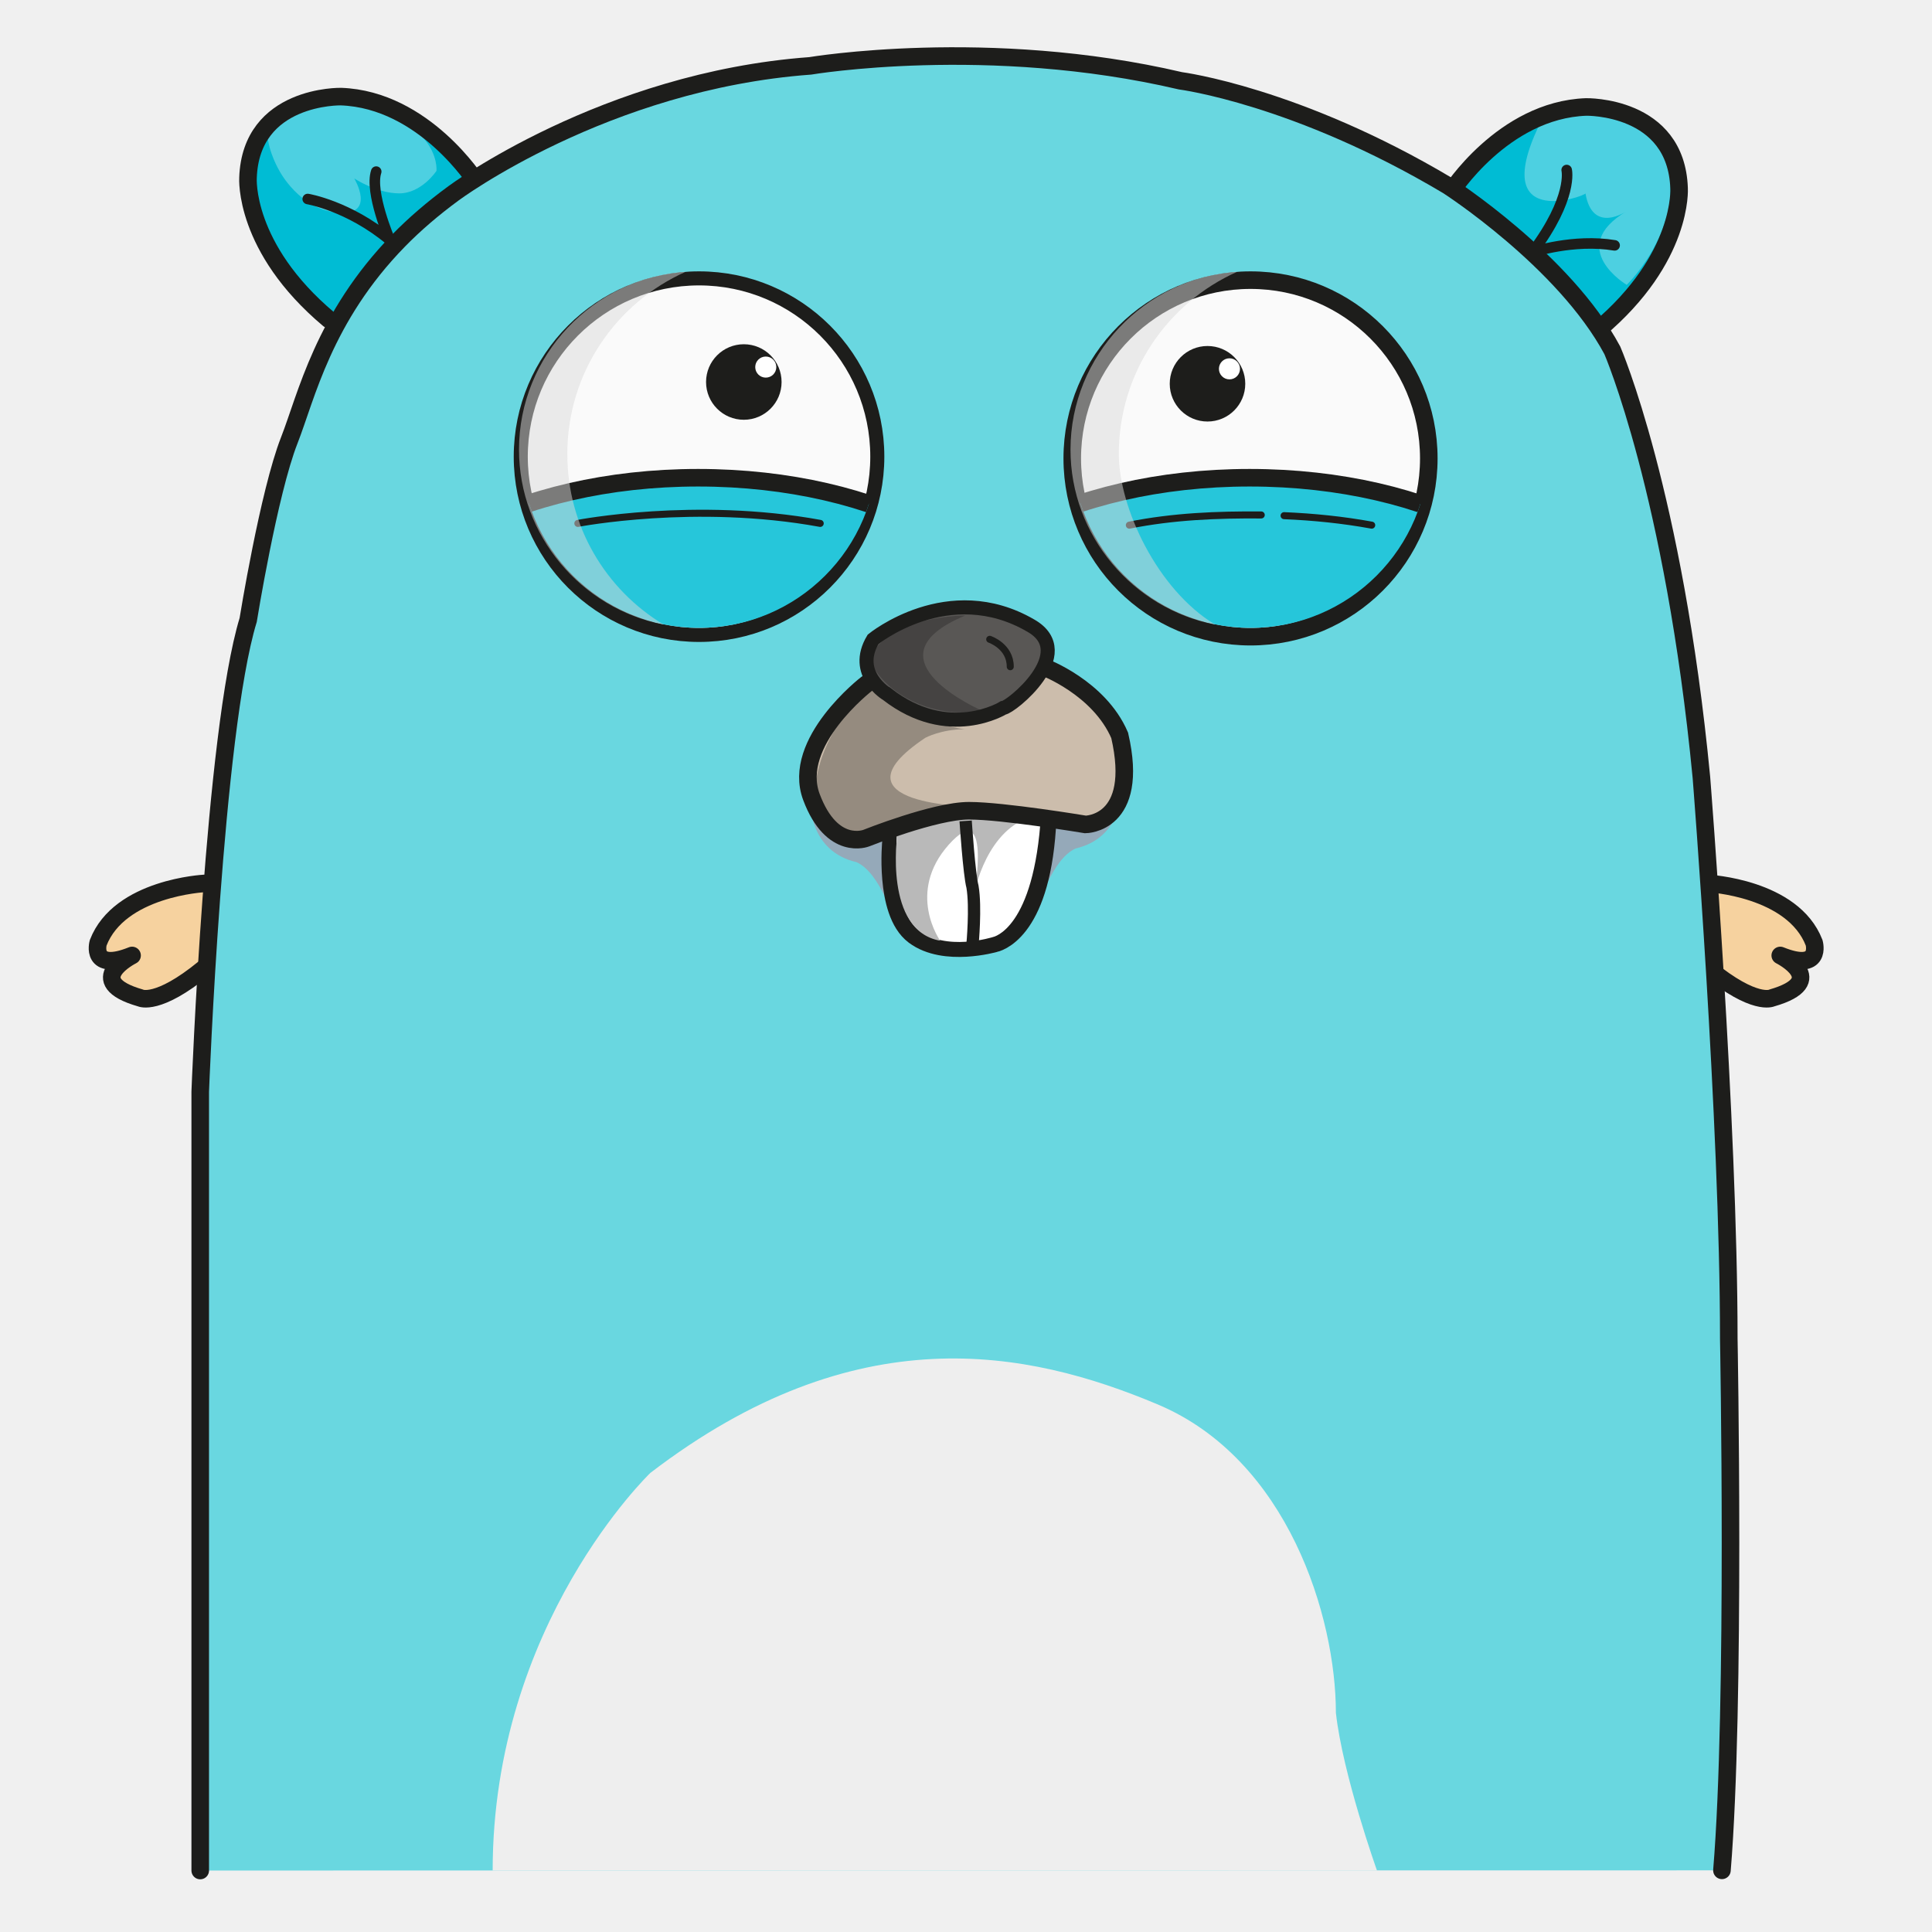
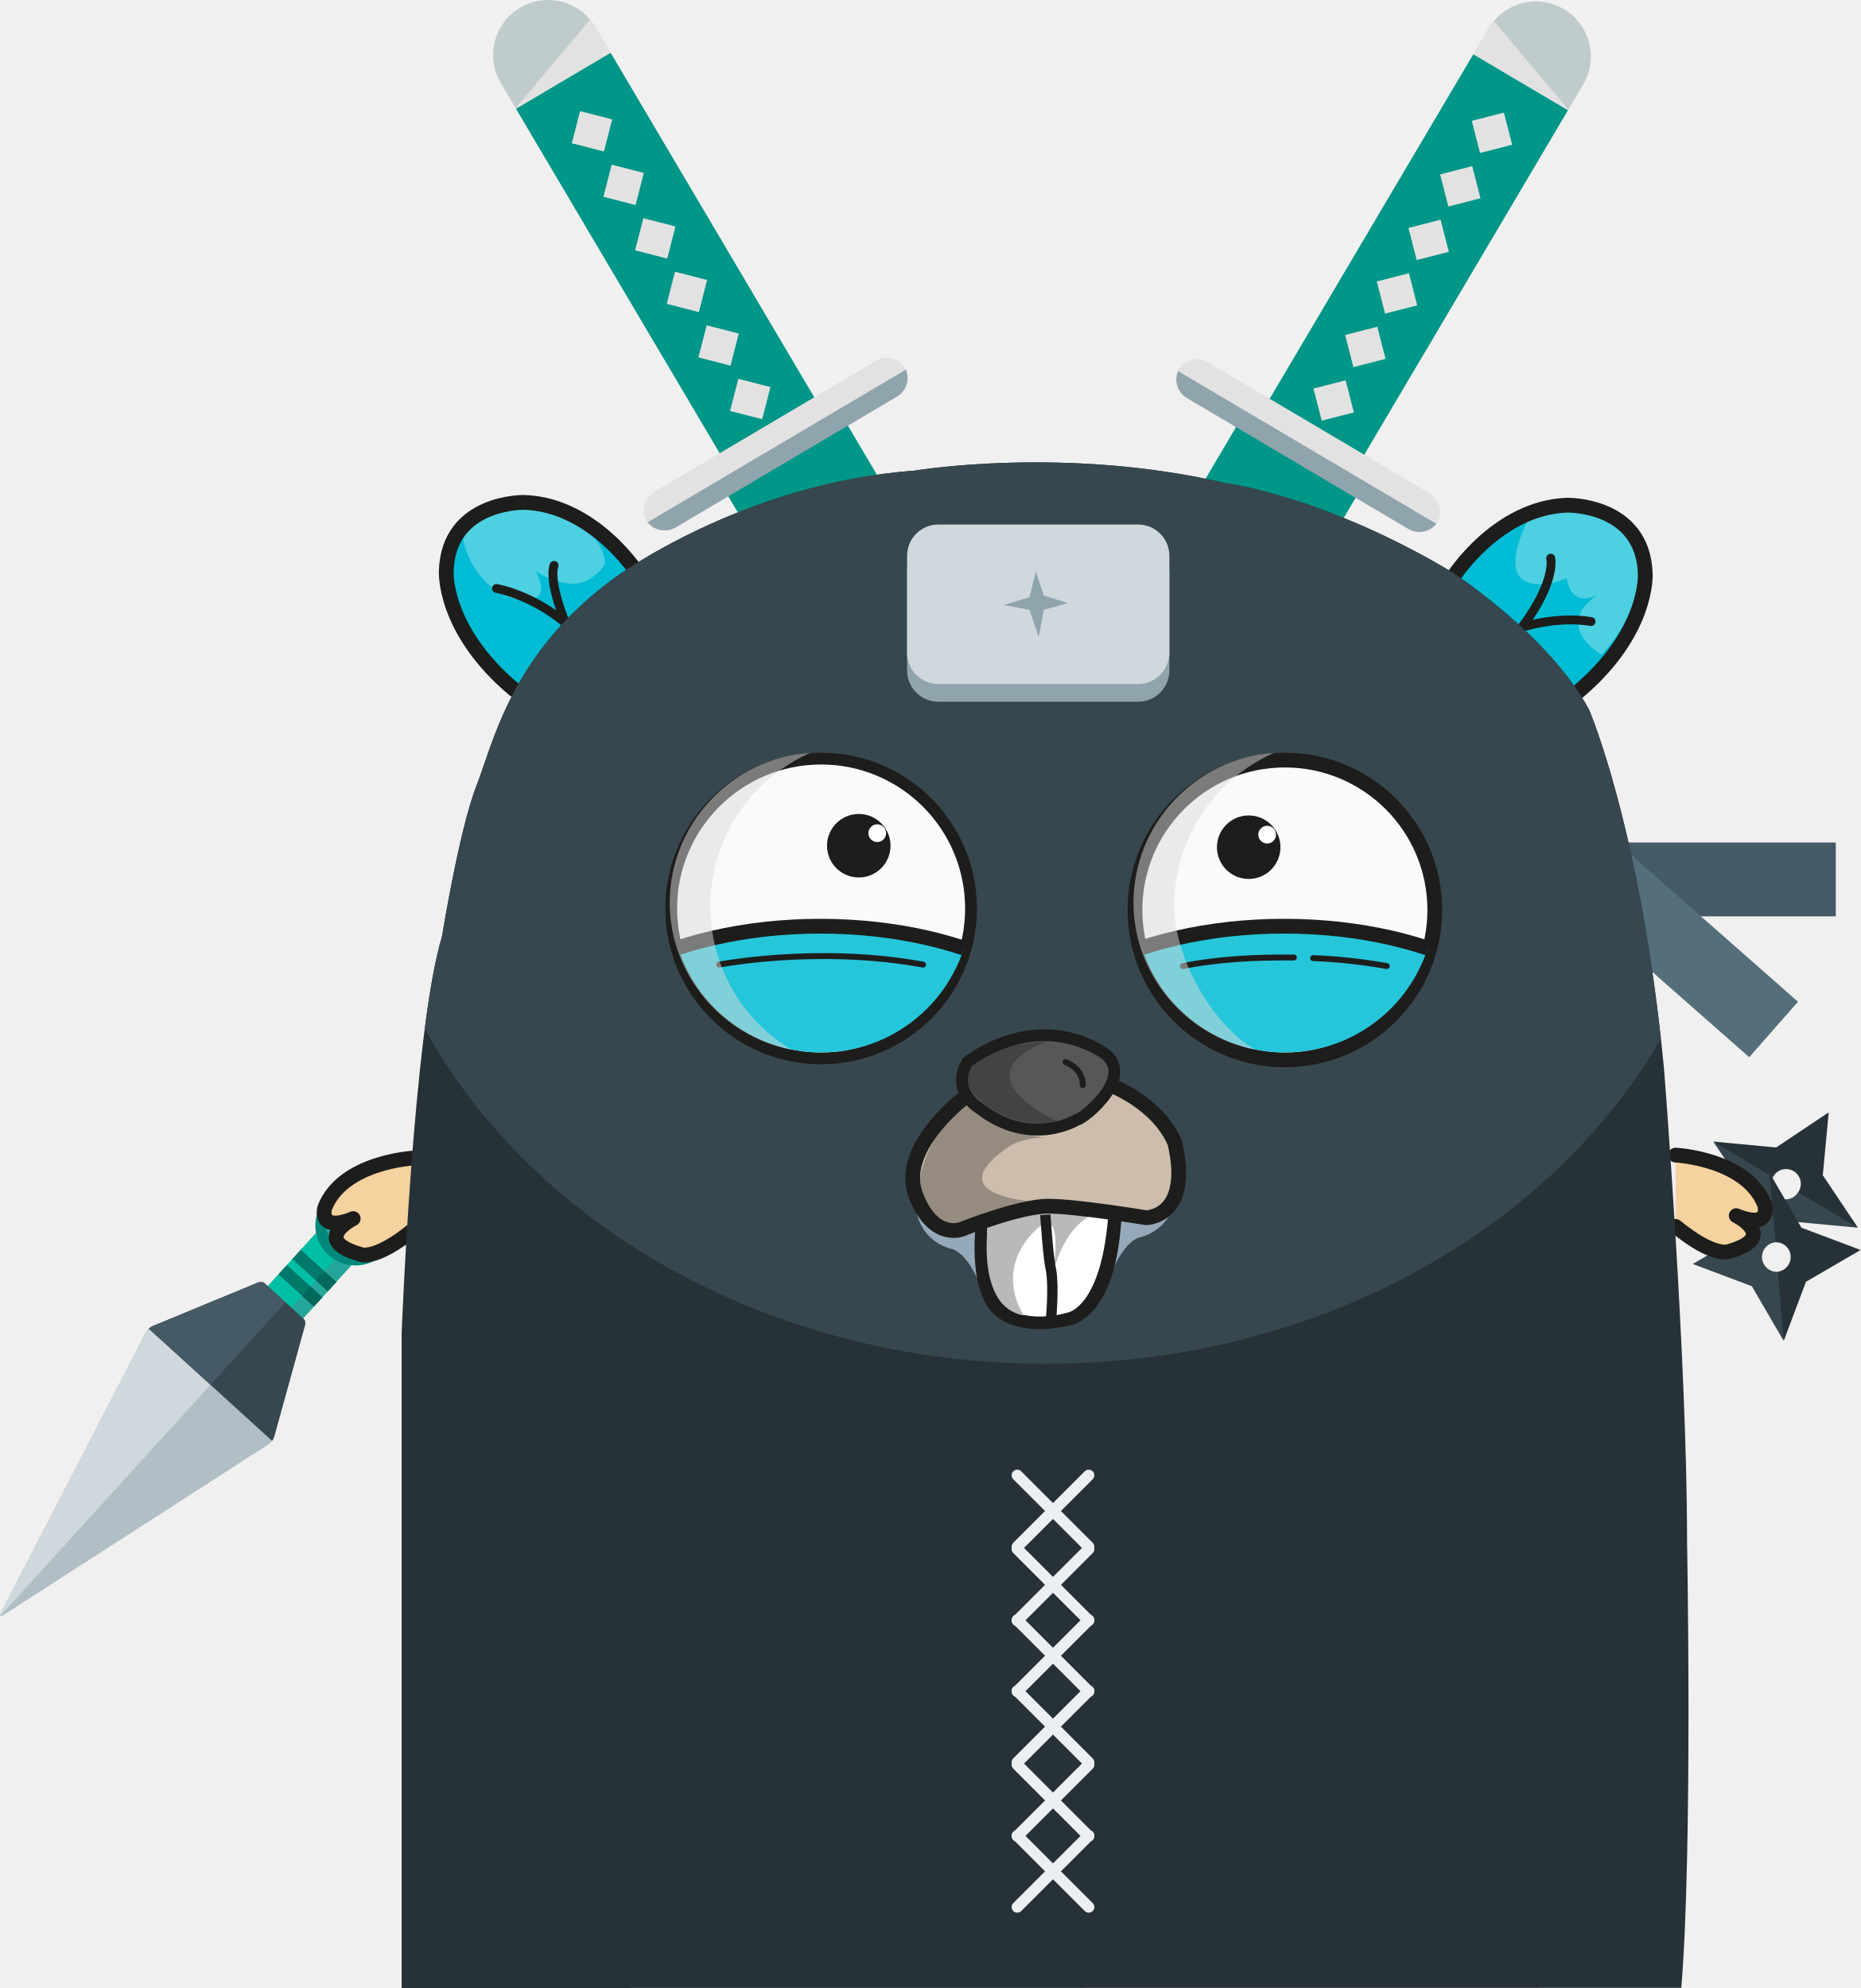
- <svg xmlns="http://www.w3.org/2000/svg" xmlns:xlink="http://www.w3.org/1999/xlink" version="1.1" id="gopher" x="0px" y="0px" viewBox="0 0 1100 1100" style="enable-background:new 0 0 1100 1100;" xml:space="preserve">
-   <style type="text/css">
- 	.st0{fill:#00BCD4;}
- 	.st1{fill:#4DD0E1;}
- 	.st2{fill:none;stroke:#1D1D1B;stroke-width:6;stroke-linecap:round;stroke-linejoin:round;stroke-miterlimit:10;}
- 	.st3{fill:none;stroke:#1D1D1B;stroke-width:10;stroke-linecap:round;stroke-miterlimit:10;}
- 	.st4{fill:#F6D29F;stroke:#1D1D1B;stroke-width:10;stroke-linecap:round;stroke-linejoin:round;stroke-miterlimit:10;}
- 	.st5{fill:#69D7E0;stroke:#1D1D1B;stroke-width:10;stroke-linecap:round;stroke-miterlimit:10;}
- 	.st6{fill:#EEEEEE;}
- 	.st7{fill:#95A9B9;}
- 	.st8{fill:none;stroke:#1D1D1B;stroke-width:17;stroke-linecap:round;stroke-miterlimit:10;}
- 	.st9{fill:#FFFFFF;}
- 	.st10{fill:#B9B9B9;}
- 	.st11{fill:none;stroke:#1D1D1B;stroke-width:7;stroke-miterlimit:10;}
- 	.st12{fill:#CCBDAC;}
- 	.st13{fill:#958B7F;}
- 	.st14{fill:#595755;}
- 	.st15{fill:#454342;}
- 	.st16{fill:none;stroke:#1D1D1B;stroke-width:8;stroke-miterlimit:10;}
- 	.st17{fill:#595755;stroke:#1D1D1B;stroke-width:4;stroke-linecap:round;stroke-miterlimit:10;}
- 	.st18{fill:#FAFAFA;stroke:#1D1D1B;stroke-width:8;stroke-miterlimit:10;}
- 	.st19{clip-path:url(#SVGID_2_);fill:#26C6DA;stroke:#1D1D1B;stroke-width:10;stroke-miterlimit:10;}
- 	.st20{fill:none;stroke:#1D1D1B;stroke-width:4;stroke-linecap:round;stroke-linejoin:round;stroke-miterlimit:10;}
- 	.st21{opacity:0.5;fill:#D9D9D9;}
- 	.st22{fill:#1D1D1B;}
- 	.st23{fill:#FAFAFA;stroke:#1D1D1B;stroke-width:10;stroke-miterlimit:10;}
- 	.st24{clip-path:url(#SVGID_4_);fill:#26C6DA;stroke:#1D1D1B;stroke-width:10;stroke-miterlimit:10;}
- </style>
-   <g id="ear1_2_">
-     <path class="st0" d="M825.8,109.8c0,0,29.8-47.2,77.3-48.9c0,0,51.3-1.1,52.9,46.3c0,0,2.6,39.7-46,80.5" />
-     <path class="st1" d="M879.2,65.5c0,0,46.9-25.2,66.5,16.8c19.5,42-19.5,79.9-19.5,79.9s-35.2-21,0-42c0,0-19.5,13.5-23.5-10.1   C902.7,111.7,844.1,132.8,879.2,65.5z" />
-     <path class="st2" d="M892,96.8c0,0,3.9,15.6-19.5,46.8c0,0,23.4-7.8,46.8-3.9" />
-     <path class="st3" d="M825.8,109.8c0,0,29.8-47.2,77.3-48.9c0,0,51.3-1.1,52.9,46.3c0,0,2.6,39.7-46,80.5" />
+ <svg xmlns="http://www.w3.org/2000/svg" id="gophertuts-ninja" viewBox="0 0 1259.75 1346.18">
+   <defs>
+     <style>.cls-1{fill:#c0cccc;}.cls-2{fill:#263238;}.cls-11,.cls-12,.cls-26,.cls-29,.cls-3,.cls-34,.cls-39{fill:none;}.cls-4{clip-path:url(#clip-path);}.cls-5{fill:#e2e2e2;}.cls-6{fill:#009688;}.cls-7{fill:#90a4ae;}.cls-8{clip-path:url(#clip-path-2);}.cls-9{fill:#00bcd4;}.cls-10{fill:#4dd0e1;}.cls-11,.cls-12,.cls-22,.cls-26,.cls-29,.cls-34,.cls-35,.cls-36,.cls-38,.cls-39,.cls-42{stroke:#1d1d1b;}.cls-11,.cls-12,.cls-22,.cls-26,.cls-35,.cls-39{stroke-linecap:round;}.cls-11,.cls-22,.cls-39{stroke-linejoin:round;}.cls-11{stroke-width:6px;}.cls-12,.cls-26,.cls-29,.cls-34,.cls-35,.cls-36,.cls-38,.cls-42{stroke-miterlimit:10;}.cls-12,.cls-22,.cls-38,.cls-42{stroke-width:10px;}.cls-13{fill:#b0bec5;}.cls-14{fill:#cfd8dc;}.cls-15{fill:#26a69a;}.cls-16{fill:#00bfa5;}.cls-17{fill:#37474f;}.cls-18{fill:#00796b;}.cls-19{fill:#455a64;}.cls-20{fill:#00897b;}.cls-21{fill:#00695c;}.cls-22{fill:#f6d29f;}.cls-23{fill:#546e7a;}.cls-24{clip-path:url(#clip-path-3);}.cls-25{fill:#95a9b9;}.cls-26{stroke-width:17px;}.cls-27{fill:#fff;}.cls-28{fill:#b9b9b9;}.cls-29{stroke-width:7px;}.cls-30{fill:#ccbdac;}.cls-31{fill:#958b7f;}.cls-32,.cls-35{fill:#595755;}.cls-33{fill:#454342;}.cls-34,.cls-36{stroke-width:8px;}.cls-35,.cls-39{stroke-width:4px;}.cls-36,.cls-42{fill:#fafafa;}.cls-37{clip-path:url(#clip-path-4);}.cls-38{fill:#26c6da;}.cls-40{fill:#d9d9d9;opacity:0.5;isolation:isolate;}.cls-41{fill:#1d1d1b;}.cls-43{clip-path:url(#clip-path-5);}.cls-44{fill:#eceff1;}</style>
+     <clipPath id="clip-path" transform="translate(-571.05 -99.82)">
+       <rect class="cls-1" x="957.78" y="85.37" width="74.4" height="282.16" rx="37.2" transform="translate(23.23 537.85) rotate(-30.59)" />
+     </clipPath>
+     <clipPath id="clip-path-2" transform="translate(-571.05 -99.82)">
+       <rect class="cls-1" x="1520.9" y="86.37" width="74.4" height="282.16" rx="37.2" transform="translate(2783.62 1216.14) rotate(-149.41)" />
+     </clipPath>
+     <clipPath id="clip-path-3" transform="translate(-571.05 -99.82)">
+       <path id="shape" class="cls-2" d="M843,1446V1002.6S850.8,798,870.3,734c0,0,11.7-72.5,23.4-102.3,9.7-24.7,19.4-69.9,62.3-113.8A252.59,252.59,0,0,1,987.3,491s85.9-63.9,203-72.5c0,0,101.5-17.1,210.8,8.5,0,0,66.3,8.5,152.2,59.7,0,0,66.3,42.6,93.7,93.8,0,0,35.1,81,50.7,243,0,0,15.6,196.1,15.6,319.7,0,0,3.9,208.9-3.9,302.7" />
+     </clipPath>
+     <clipPath id="clip-path-4" transform="translate(-571.05 -99.82)">
+       <circle class="cls-3" cx="1127" cy="711" r="101.5" />
+     </clipPath>
+     <clipPath id="clip-path-5" transform="translate(-571.05 -99.82)">
+       <circle class="cls-3" cx="1441" cy="711" r="101.5" />
+     </clipPath>
+   </defs>
+   <g id="sword">
+     <rect class="cls-1" x="957.78" y="85.37" width="74.4" height="282.16" rx="37.2" transform="translate(-547.82 438.03) rotate(-30.59)" />
+     <g class="cls-4">
+       <polygon class="cls-5" points="417.78 34.86 345.28 77.72 402.78 9.49 417.78 34.86" />
+     </g>
+     <rect class="cls-6" x="987.07" y="134.91" width="74.4" height="282.16" transform="translate(-568.96 459.83) rotate(-30.59)" />
+     <rect class="cls-6" x="1078.33" y="399.26" width="94.05" height="95.46" transform="translate(-641.91 535.07) rotate(-30.59)" />
+     <rect class="cls-5" x="960.64" y="177.51" width="22.46" height="22.46" transform="translate(-23.84 983.25) rotate(-75.59)" />
+     <rect class="cls-5" x="982.07" y="213.76" width="22.46" height="22.46" transform="translate(-42.86 1031.24) rotate(-75.59)" />
+     <rect class="cls-5" x="1003.5" y="250.01" width="22.46" height="22.46" transform="translate(-61.87 1079.22) rotate(-75.59)" />
+     <rect class="cls-5" x="1024.94" y="286.27" width="22.46" height="22.46" transform="translate(-80.89 1127.21) rotate(-75.59)" />
+     <rect class="cls-5" x="1046.37" y="322.52" width="22.46" height="22.46" transform="translate(-99.9 1175.2) rotate(-75.59)" />
+     <rect class="cls-5" x="1067.8" y="358.77" width="22.46" height="22.46" transform="translate(-118.92 1223.19) rotate(-75.59)" />
+     <path class="cls-7" d="M1028.5,457l149.85-88.59a14.72,14.72,0,0,0,5.51-19.56L1008.7,452.34A14.73,14.73,0,0,0,1028.5,457Z" transform="translate(-571.05 -99.82)" />
+     <path class="cls-5" d="M1164.06,344.2l-149.84,88.58A14.74,14.74,0,0,0,1009,453c.12.2.26.39.39.58L1184.58,350c-.11-.21-.21-.42-.33-.63A14.74,14.74,0,0,0,1164.06,344.2Z" transform="translate(-571.05 -99.82)" />
  </g>
-   <g id="ear2_2_">
-     <path class="st0" d="M271.4,103.9c0,0-29.8-47.2-77.3-48.9c0,0-51.3-1.1-52.9,46.3c0,0-2.6,39.7,46,80.5" />
-     <path class="st1" d="M248.5,97.3c0,0,3.9-34.7-67.4-41.2c-47.6-1.4-22,41.2-22,41.2s11.4,22,33.4,23.8c22,1.8,9.2-19.5,9.2-19.5   s12.8,8.5,25.6,8.5S248.5,97.3,248.5,97.3z" />
-     <path class="st3" d="M271.4,103.9c0,0-29.8-47.2-77.3-48.9c0,0-51.3-1.1-52.9,46.3c0,0-2.6,39.7,46,80.5" />
-     <path class="st2" d="M175.2,113.3c0,0,23.4,3.9,46.8,23.4c0,0-11.7-27.3-7.8-39" />
+   <g id="sword-2" data-name="sword">
+     <rect class="cls-1" x="1520.9" y="86.37" width="74.4" height="282.16" rx="37.2" transform="translate(2212.56 1116.32) rotate(-149.41)" />
+     <g class="cls-8">
+       <polygon class="cls-5" points="993.19 35.86 1065.69 78.72 1008.19 10.49 993.19 35.86" />
+     </g>
+     <rect class="cls-6" x="1491.61" y="135.91" width="74.4" height="282.16" transform="translate(2132.85 1193.61) rotate(-149.41)" />
+     <rect class="cls-6" x="1380.7" y="400.26" width="94.05" height="95.46" transform="translate(1857.73 1460.36) rotate(-149.41)" />
+     <rect class="cls-5" x="1569.98" y="178.51" width="22.46" height="22.46" transform="translate(1219.89 1668.6) rotate(-104.41)" />
+     <rect class="cls-5" x="1548.54" y="214.76" width="22.46" height="22.46" transform="translate(1158.01 1693.12) rotate(-104.41)" />
+     <rect class="cls-5" x="1527.11" y="251.01" width="22.46" height="22.46" transform="translate(1096.13 1717.64) rotate(-104.41)" />
+     <rect class="cls-5" x="1505.68" y="287.27" width="22.46" height="22.46" transform="translate(1034.26 1742.15) rotate(-104.41)" />
+     <rect class="cls-5" x="1484.25" y="323.52" width="22.46" height="22.46" transform="translate(972.38 1766.67) rotate(-104.41)" />
+     <rect class="cls-5" x="1462.82" y="359.77" width="22.46" height="22.46" transform="translate(910.5 1791.19) rotate(-104.41)" />
+     <path class="cls-7" d="M1524.57,458l-149.84-88.59a14.72,14.72,0,0,1-5.51-19.56l175.16,103.54A14.74,14.74,0,0,1,1524.57,458Z" transform="translate(-571.05 -99.82)" />
+     <path class="cls-5" d="M1389,345.2l149.84,88.58a14.74,14.74,0,0,1,5.19,20.19c-.12.2-.26.39-.39.58L1368.5,351c.11-.21.21-.42.33-.63A14.74,14.74,0,0,1,1389,345.2Z" transform="translate(-571.05 -99.82)" />
  </g>
-   <path class="st4" d="M972.5,503c0,0,48.3,2.4,60.4,33.8c0,0,4.8,16.9-19.3,7.2c0,0,29,14.5-4.8,24.2c0,0-9.7,4.8-36.2-16.9" />
-   <path class="st4" d="M116.3,503c0,0-48.3,2.4-60.4,33.8c0,0-4.8,16.9,19.3,7.2c0,0-29,14.5,4.8,24.2c0,0,9.7,4.8,36.2-16.9" />
-   <path id="shape_2_" class="st5" d="M114,1065V621.6c0,0,7.8-204.6,27.3-268.6c0,0,11.7-72.5,23.4-102.3  c9.7-24.7,19.4-69.9,62.3-113.8c8.9-9.1,19.3-18.1,31.3-26.9c0,0,85.9-63.9,203-72.5c0,0,101.5-17.1,210.8,8.5  c0,0,66.3,8.5,152.2,59.7c0,0,66.3,42.6,93.7,93.8c0,0,35.1,81,50.7,243c0,0,15.6,196.1,15.6,319.7c0,0,3.9,208.9-3.9,302.7" />
-   <path id="belly_2_" class="st6" d="M280.5,1065H784c0,0-19.5-54.6-23.4-89.8c0-54.6-27.3-144.4-101.5-175.6  c-74.2-31.2-171.7-50.7-288.8,39C370.3,838.6,280.5,924.5,280.5,1065z" />
-   <g id="wings_2_">
-     <path class="st7" d="M593.9,466.9c0,0,27.5,10.3,44.8-17.8c0,0,0.8,27.7-26.3,34c-13.4,5.9-21.7,33.8-21.7,33.8   S594.8,500.1,593.9,466.9z" />
-     <path class="st7" d="M506.2,474.7c0,0-27.5,10.3-44.8-17.8c0,0-0.8,27.7,26.3,34c13.4,5.9,21.7,33.8,21.7,33.8   S505.3,507.9,506.2,474.7z" />
+   <g id="ear1">
+     <path class="cls-9" d="M1554.8,490.8s29.8-47.2,77.3-48.9c0,0,51.3-1.1,52.9,46.3,0,0,2.6,39.7-46,80.5" transform="translate(-571.05 -99.82)" />
+     <path class="cls-10" d="M1608.2,446.5s46.9-25.2,66.5,16.8-19.5,79.9-19.5,79.9-35.2-21,0-42c0,0-19.5,13.5-23.5-10.1C1631.7,492.7,1573.1,513.8,1608.2,446.5Z" transform="translate(-571.05 -99.82)" />
+     <path class="cls-11" d="M1621,477.8s3.9,15.6-19.5,46.8c0,0,23.4-7.8,46.8-3.9" transform="translate(-571.05 -99.82)" />
+     <path class="cls-12" d="M1554.8,490.8s29.8-47.2,77.3-48.9c0,0,51.3-1.1,52.9,46.3,0,0,2.6,39.7-46,80.5" transform="translate(-571.05 -99.82)" />
  </g>
-   <g id="teeth_2_">
-     <path class="st8" d="M510.8,479.2c0,0-3.9,39,11.7,50.7c15.6,11.7,42.9,3.9,42.9,3.9s23.4-3.9,27.3-62.4" />
-     <path class="st9" d="M510.8,472.3c0,0-3.9,43.7,11.7,56.8c15.6,13.1,42.9,4.4,42.9,4.4s23.4-4.4,27.3-69.9" />
-     <path class="st10" d="M510.9,475.5c0,0-7.9,54.4,24.4,60.1c0,0-19.5-27.3,4.9-54.7c24.4-27.3,14.6,27.3,14.6,27.3   s6.8-36.9,34.1-43.7C588.9,464.5,554.7,448.1,510.9,475.5z" />
-     <path class="st11" d="M549.8,467.4c0,0,2,30.4,3.9,37.5c2,11.7,0,32.8,0,32.8" />
+   <g id="ear2">
+     <path class="cls-9" d="M1003.4,488.9s-29.8-47.2-77.3-48.9c0,0-51.3-1.1-52.9,46.3,0,0-2.6,39.7,46,80.5" transform="translate(-571.05 -99.82)" />
+     <path class="cls-10" d="M980.5,482.3s3.9-34.7-67.4-41.2c-47.6-1.4-22,41.2-22,41.2s11.4,22,33.4,23.8,9.2-19.5,9.2-19.5,12.8,8.5,25.6,8.5S980.5,482.3,980.5,482.3Z" transform="translate(-571.05 -99.82)" />
+     <path class="cls-12" d="M1003.4,488.9s-29.8-47.2-77.3-48.9c0,0-51.3-1.1-52.9,46.3,0,0-2.6,39.7,46,80.5" transform="translate(-571.05 -99.82)" />
+     <path class="cls-11" d="M907.2,498.3s23.4,3.9,46.8,23.4c0,0-11.7-27.3-7.8-39" transform="translate(-571.05 -99.82)" />
  </g>
-   <g id="nose_2_">
-     <path class="st12" d="M493.4,389.4c0,0-43.1,33.2-31.4,64.4c11.7,31.2,31.2,23.4,31.2,23.4s39-15.6,58.5-15.6   c19.5,0,66.3,7.8,66.3,7.8s31.2,0,19.5-50.7c-11.7-27.3-43.4-39-43.4-39" />
-     <path class="st13" d="M499.8,385.9c0,0-35.9,29.3-35.9,68.3c9,29.3,40.4,19.5,40.4,19.5s35.9-14.6,44.9-14.6s-80.7,0-22.4-39   c0,0,9-4.9,22.4-4.9C549.2,415.2,508.8,410.3,499.8,385.9z" />
-     <path class="st3" d="M493.4,389.4c0,0-43.1,33.2-31.4,64.4c11.7,31.2,31.2,23.4,31.2,23.4s39-15.6,58.5-15.6   c19.5,0,66.3,7.8,66.3,7.8s31.2,0,19.5-50.7c-11.7-27.3-43.4-39-43.4-39" />
-     <path class="st14" d="M497.1,364c0,0,42.9-35.1,89.8-7.8c27.3,15.6-11.7,46.8-15.6,46.8c0,0-31.2,19.5-66.3-7.8   C504.9,395.2,485.4,383.5,497.1,364z" />
-     <path class="st15" d="M549.7,350.4c0,0-44.6,0-54.5,24.8c5,14.9,29.7,34.7,64.4,29.7C559.6,404.8,490.2,375.1,549.7,350.4z" />
-     <path class="st16" d="M497.1,364c0,0,42.9-35.1,89.8-7.8c27.3,15.6-11.7,46.8-15.6,46.8c0,0-31.2,19.5-66.3-7.8   C504.9,395.2,485.4,383.5,497.1,364z" />
-     <path class="st17" d="M563.5,364c0,0,11.7,3.9,11.7,15.6" />
+   <g id="kunai">
+     <path class="cls-13" d="M671.78,999.55a9.15,9.15,0,0,1,2.74-1.8l71-29.36c1.82-.76,3.5-.64,4.55.31L776.76,993c1,.92,1.31,2.5.8,4.3l-20.79,75.19a9.34,9.34,0,0,1-1.5,3,10.55,10.55,0,0,1-2.76,2.61L572.8,1193.82c-.62.4-1.17.39-1.48.1s-.38-.83,0-1.48l98.27-190A10.23,10.23,0,0,1,671.78,999.55Z" transform="translate(-571.05 -99.82)" />
+     <path class="cls-14" d="M674.52,997.75l71-29.36c1.82-.76,3.5-.64,4.55.31l14.28,13-193,212.23c-.32-.28-.38-.83,0-1.48l98.27-190A10.3,10.3,0,0,1,674.52,997.75Z" transform="translate(-571.05 -99.82)" />
+     <path class="cls-15" d="M733.76,991.18l56.67-62.31a27,27,0,0,0,8.37,14.9,26.51,26.51,0,0,0,4.29,3.19,27,27,0,0,0,11.34,3.74L757.77,1013Z" transform="translate(-571.05 -99.82)" />
+     <path class="cls-16" d="M733.76,991.18l56.67-62.31a27,27,0,0,0,8.37,14.9,26.51,26.51,0,0,0,4.29,3.19l-53.39,58.71Z" transform="translate(-571.05 -99.82)" />
+     <path class="cls-17" d="M671.78,999.55a9.15,9.15,0,0,1,2.74-1.8l71-29.36c1.82-.76,3.5-.64,4.55.31L776.76,993c1,.92,1.31,2.5.8,4.3l-20.79,75.19a9.34,9.34,0,0,1-1.5,3l-83.49-75.93Z" transform="translate(-571.05 -99.82)" />
+     <rect class="cls-18" x="779.56" y="944.01" width="8.55" height="32.45" transform="translate(-1024.99 794.27) rotate(-47.72)" />
+     <rect class="cls-18" x="770.15" y="954.36" width="8.55" height="32.45" transform="translate(-1035.72 790.7) rotate(-47.72)" />
+     <path class="cls-19" d="M671.78,999.55a8.74,8.74,0,0,1,1.38-1.08c.23-.15.49-.3.73-.43l.63-.29,71-29.36c1.82-.76,3.5-.64,4.55.31l14.28,13-50.78,55.84Z" transform="translate(-571.05 -99.82)" />
+     <path class="cls-20" d="M793.44,949.68a27.13,27.13,0,1,0-1.82-38.33A27.12,27.12,0,0,0,793.44,949.68Zm26.49-29.13a12.25,12.25,0,1,1-17.3.81A12.24,12.24,0,0,1,819.93,920.55Z" transform="translate(-571.05 -99.82)" />
+     <rect class="cls-21" x="787.53" y="962.02" width="8.55" height="10.91" transform="translate(-1027.74 802.53) rotate(-47.72)" />
+     <rect class="cls-21" x="778.12" y="972.37" width="8.55" height="10.91" transform="translate(-1038.47 798.96) rotate(-47.72)" />
+     <path class="cls-15" d="M798.46,944.15a19.66,19.66,0,1,0-1.31-27.77A19.68,19.68,0,0,0,798.46,944.15Zm21.47-23.6a12.25,12.25,0,1,1-17.3.81A12.24,12.24,0,0,1,819.93,920.55Z" transform="translate(-571.05 -99.82)" />
  </g>
-   <g id="eye1_2_">
-     <circle class="st18" cx="398" cy="260" r="101.5" />
-     <g>
-       <defs>
-         <circle id="SVGID_1_" cx="398" cy="256" r="101.5" />
-       </defs>
-       <clipPath id="SVGID_2_">
-         <use xlink:href="#SVGID_1_" style="overflow:visible;" />
-       </clipPath>
-       <ellipse class="st19" cx="397.5" cy="373.5" rx="186.5" ry="101.5" />
+   <g id="star">
+     <path class="cls-2" d="M1773.63,876.83l-42.59-4,26.21,20.82,14.18,3.26h0a10,10,0,1,1,17.14,10.22h0l8,9.93L1829,931.19l-23.79-35.56,4-42.59Z" transform="translate(-571.05 -99.82)" />
+     <path class="cls-17" d="M1782.45,911.68a10,10,0,0,1-11-14.79L1731,872.81l23.79,35.56-4,42.59,35.56-23.79,42.59,4-40.39-24.08A9.93,9.93,0,0,1,1782.45,911.68Z" transform="translate(-571.05 -99.82)" />
+   </g>
+   <g id="star-2" data-name="star">
+     <path class="cls-2" d="M1790.76,931.17l-21.53-37-1.66,33.43,5.59,13.42h0a10,10,0,0,1,1.68,19.9h0l-3.45,12.24,7.38,34.61,15.06-40,37-21.53Z" transform="translate(-571.05 -99.82)" />
+     <path class="cls-17" d="M1767.56,958.62a10,10,0,0,1,5.6-17.57l-3.93-46.85-15.06,40-37,21.53,40,15.06,21.53,37L1774.84,961A9.93,9.93,0,0,1,1767.56,958.62Z" transform="translate(-571.05 -99.82)" />
+   </g>
+   <path class="cls-22" d="M1705.5,882s48.3,2.4,60.4,33.8c0,0,4.8,16.9-19.3,7.2,0,0,29,14.5-4.8,24.2,0,0-9.7,4.8-36.2-16.9" transform="translate(-571.05 -99.82)" />
+   <path class="cls-22" d="M851.3,884s-48.3,2.4-60.4,33.8c0,0-4.8,16.9,19.3,7.2,0,0-29,14.5,4.8,24.2,0,0,9.7,4.8,36.2-16.9" transform="translate(-571.05 -99.82)" />
+   <rect class="cls-19" x="1067.95" y="570.51" width="175" height="50" />
+   <rect class="cls-23" x="1637.24" y="721.02" width="153.95" height="50" transform="translate(349.09 -1046.28) rotate(41.35)" />
+   <g id="ninja_style" data-name="ninja style">
+     <path id="shape-2" data-name="shape" class="cls-2" d="M843,1446V1002.6S850.8,798,870.3,734c0,0,11.7-72.5,23.4-102.3,9.7-24.7,19.4-69.9,62.3-113.8A252.59,252.59,0,0,1,987.3,491s85.9-63.9,203-72.5c0,0,101.5-17.1,210.8,8.5,0,0,66.3,8.5,152.2,59.7,0,0,66.3,42.6,93.7,93.8,0,0,35.1,81,50.7,243,0,0,15.6,196.1,15.6,319.7,0,0,3.9,208.9-3.9,302.7" transform="translate(-571.05 -99.82)" />
+     <g class="cls-24">
+       <path class="cls-17" d="M1279,1023.29c187.29,0,348.66-94.11,422-229.61-17.65-135.86-44.18-203.79-44.18-203.79-28.13-58.32-96.19-106.84-96.19-106.84-88.18-58.32-156.25-68-156.25-68-112.2-29.16-216.4-9.68-216.4-9.68-120.22,9.8-208.4,82.58-208.4,82.58a267.79,267.79,0,0,0-32.13,30.64c-44,50-54,101.49-64,129.62-12,33.94-24,116.52-24,116.52-1.83,6.66-3.56,14.66-5.19,23.69C926.22,926.74,1089.33,1023.29,1279,1023.29Z" transform="translate(-571.05 -99.82)" />
    </g>
-     <path class="st20" d="M329,298c0,0,67-13,138,0" />
-     <path class="st21" d="M323,258.5c0-46.3,27.7-86.1,67.5-103.8c-52.7,3.4-95,47.8-95,101.3c0,49.1,35.6,90.5,82.3,99.6   C344.9,335.7,323,299.7,323,258.5z" />
-     <circle class="st22" cx="423.5" cy="217.5" r="21.5" />
-     <circle class="st9" cx="436" cy="209" r="6" />
  </g>
-   <g id="eye2_2_">
-     <circle class="st23" cx="712" cy="261" r="101.5" />
-     <g>
-       <defs>
-         <circle id="SVGID_3_" cx="712" cy="256" r="101.5" />
-       </defs>
-       <clipPath id="SVGID_4_">
-         <use xlink:href="#SVGID_3_" style="overflow:visible;" />
-       </clipPath>
-       <ellipse class="st24" cx="711.5" cy="373.5" rx="186.5" ry="101.5" />
+   <g id="wings">
+     <path class="cls-25" d="M1322.9,921.9s27.5,10.3,44.8-17.8c0,0,.8,27.7-26.3,34-13.4,5.9-21.7,33.8-21.7,33.8S1323.8,955.1,1322.9,921.9Z" transform="translate(-571.05 -99.82)" />
+     <path class="cls-25" d="M1235.2,929.7s-27.5,10.3-44.8-17.8c0,0-.8,27.7,26.3,34,13.4,5.9,21.7,33.8,21.7,33.8S1234.3,962.9,1235.2,929.7Z" transform="translate(-571.05 -99.82)" />
+   </g>
+   <g id="teeth">
+     <path class="cls-26" d="M1239.8,934.2s-3.9,39,11.7,50.7,42.9,3.9,42.9,3.9,23.4-3.9,27.3-62.4" transform="translate(-571.05 -99.82)" />
+     <path class="cls-27" d="M1239.8,927.3s-3.9,43.7,11.7,56.8,42.9,4.4,42.9,4.4,23.4-4.4,27.3-69.9" transform="translate(-571.05 -99.82)" />
+     <path class="cls-28" d="M1239.9,930.5s-7.9,54.4,24.4,60.1c0,0-19.5-27.3,4.9-54.7s14.6,27.3,14.6,27.3,6.8-36.9,34.1-43.7C1317.9,919.5,1283.7,903.1,1239.9,930.5Z" transform="translate(-571.05 -99.82)" />
+     <path class="cls-29" d="M1278.8,922.4s2,30.4,3.9,37.5c2,11.7,0,32.8,0,32.8" transform="translate(-571.05 -99.82)" />
+   </g>
+   <g id="nose">
+     <path class="cls-30" d="M1222.4,844.4s-43.1,33.2-31.4,64.4,31.2,23.4,31.2,23.4,39-15.6,58.5-15.6,66.3,7.8,66.3,7.8,31.2,0,19.5-50.7c-11.7-27.3-43.4-39-43.4-39" transform="translate(-571.05 -99.82)" />
+     <path class="cls-31" d="M1228.8,840.9s-35.9,29.3-35.9,68.3c9,29.3,40.4,19.5,40.4,19.5s35.9-14.6,44.9-14.6-80.7,0-22.4-39a50.76,50.76,0,0,1,22.4-4.9S1237.8,865.3,1228.8,840.9Z" transform="translate(-571.05 -99.82)" />
+     <path class="cls-12" d="M1222.4,844.4s-43.1,33.2-31.4,64.4,31.2,23.4,31.2,23.4,39-15.6,58.5-15.6,66.3,7.8,66.3,7.8,31.2,0,19.5-50.7c-11.7-27.3-43.4-39-43.4-39" transform="translate(-571.05 -99.82)" />
+     <path class="cls-32" d="M1226.1,819s42.9-35.1,89.8-7.8c27.3,15.6-11.7,46.8-15.6,46.8,0,0-31.2,19.5-66.3-7.8C1233.9,850.2,1214.4,838.5,1226.1,819Z" transform="translate(-571.05 -99.82)" />
+     <path class="cls-33" d="M1278.7,805.4s-44.6,0-54.5,24.8c5,14.9,29.7,34.7,64.4,29.7C1288.6,859.8,1219.2,830.1,1278.7,805.4Z" transform="translate(-571.05 -99.82)" />
+     <path class="cls-34" d="M1226.1,819s42.9-35.1,89.8-7.8c27.3,15.6-11.7,46.8-15.6,46.8,0,0-31.2,19.5-66.3-7.8C1233.9,850.2,1214.4,838.5,1226.1,819Z" transform="translate(-571.05 -99.82)" />
+     <path class="cls-35" d="M1292.5,819s11.7,3.9,11.7,15.6" transform="translate(-571.05 -99.82)" />
+   </g>
+   <g id="eye1">
+     <circle class="cls-36" cx="555.95" cy="615.18" r="101.5" />
+     <g class="cls-37">
+       <ellipse class="cls-38" cx="555.45" cy="728.68" rx="186.5" ry="101.5" />
    </g>
-     <path class="st20" d="M731.1,293.6c16.7,0.7,33.5,2.4,49.9,5.4" />
-     <path class="st20" d="M643,299c25-5,50-6,75.1-5.8" />
-     <path class="st21" d="M637,258.5c0-46.3,27.7-86.1,67.5-103.8c-52.7,3.4-95,47.8-95,101.3c0,49.1,35.6,90.5,82.3,99.6   C658.9,335.7,637,289,637,258.5z" />
-     <circle class="st22" cx="687.5" cy="218.5" r="21.5" />
-     <circle class="st9" cx="700" cy="210" r="6" />
+     <path class="cls-39" d="M1058,753s67-13,138,0" transform="translate(-571.05 -99.82)" />
+     <path class="cls-40" d="M1052,713.5a113.54,113.54,0,0,1,67.5-103.8c-52.7,3.4-95,47.8-95,101.3,0,49.1,35.6,90.5,82.3,99.6A113.24,113.24,0,0,1,1052,713.5Z" transform="translate(-571.05 -99.82)" />
+     <circle class="cls-41" cx="581.45" cy="572.68" r="21.5" />
+     <circle class="cls-27" cx="593.95" cy="564.18" r="6" />
+   </g>
+   <g id="eye2">
+     <circle class="cls-42" cx="869.95" cy="616.18" r="101.5" />
+     <g class="cls-43">
+       <ellipse class="cls-38" cx="869.45" cy="728.68" rx="186.5" ry="101.5" />
+     </g>
+     <path class="cls-39" d="M1460.1,748.6A362.55,362.55,0,0,1,1510,754" transform="translate(-571.05 -99.82)" />
+     <path class="cls-39" d="M1372,754c25-5,50-6,75.1-5.8" transform="translate(-571.05 -99.82)" />
+     <path class="cls-40" d="M1366,713.5a113.54,113.54,0,0,1,67.5-103.8c-52.7,3.4-95,47.8-95,101.3,0,49.1,35.6,90.5,82.3,99.6C1387.9,790.7,1366,744,1366,713.5Z" transform="translate(-571.05 -99.82)" />
+     <circle class="cls-41" cx="845.45" cy="573.68" r="21.5" />
+     <circle class="cls-27" cx="857.95" cy="565.18" r="6" />
+   </g>
+   <g id="buttons">
+     <rect class="cls-44" x="1245.98" y="1119.2" width="76.05" height="7.6" rx="3.8" transform="translate(826.79 2725.19) rotate(-135)" />
+     <rect class="cls-44" x="1245.98" y="1119.2" width="76.05" height="7.6" rx="3.8" transform="translate(2414.95 909.33) rotate(135)" />
+     <rect class="cls-44" x="1245.98" y="1169.2" width="76.05" height="7.6" rx="3.8" transform="translate(791.44 2810.54) rotate(-135)" />
+     <rect class="cls-44" x="1245.98" y="1169.2" width="76.05" height="7.6" rx="3.8" transform="translate(2450.31 994.69) rotate(135)" />
+     <rect class="cls-44" x="1245.98" y="1217.2" width="76.05" height="7.6" rx="3.8" transform="translate(757.5 2892.48) rotate(-135)" />
+     <rect class="cls-44" x="1245.98" y="1217.2" width="76.05" height="7.6" rx="3.8" transform="translate(2484.25 1076.63) rotate(135)" />
+     <rect class="cls-44" x="1245.98" y="1265.2" width="76.05" height="7.6" rx="3.8" transform="translate(723.55 2974.43) rotate(-135)" />
+     <rect class="cls-44" x="1245.98" y="1265.2" width="76.05" height="7.6" rx="3.8" transform="translate(2518.19 1158.57) rotate(135)" />
+     <rect class="cls-44" x="1245.98" y="1315.2" width="76.05" height="7.6" rx="3.8" transform="translate(688.2 3059.78) rotate(-135)" />
+     <rect class="cls-44" x="1245.98" y="1315.2" width="76.05" height="7.6" rx="3.8" transform="translate(2553.55 1243.93) rotate(135)" />
+     <rect class="cls-44" x="1245.98" y="1363.2" width="76.05" height="7.6" rx="3.8" transform="translate(654.26 3141.72) rotate(-135)" />
+     <rect class="cls-44" x="1245.98" y="1363.2" width="76.05" height="7.6" rx="3.8" transform="translate(2587.49 1325.87) rotate(135)" />
+   </g>
+   <g id="badge">
+     <rect class="cls-7" x="614.15" y="367.18" width="177.6" height="108" rx="21.18" />
+     <rect class="cls-14" x="614.15" y="355.18" width="177.6" height="108" rx="21.18" />
+     <path class="cls-7" d="M1272.4,486.86l5.4,16.2,16.2,5.12-16.2,4.6-3.48,18.36-6.24-18.36-17.28-3.24,17.28-5.4Z" transform="translate(-571.05 -99.82)" />
  </g>
</svg>
